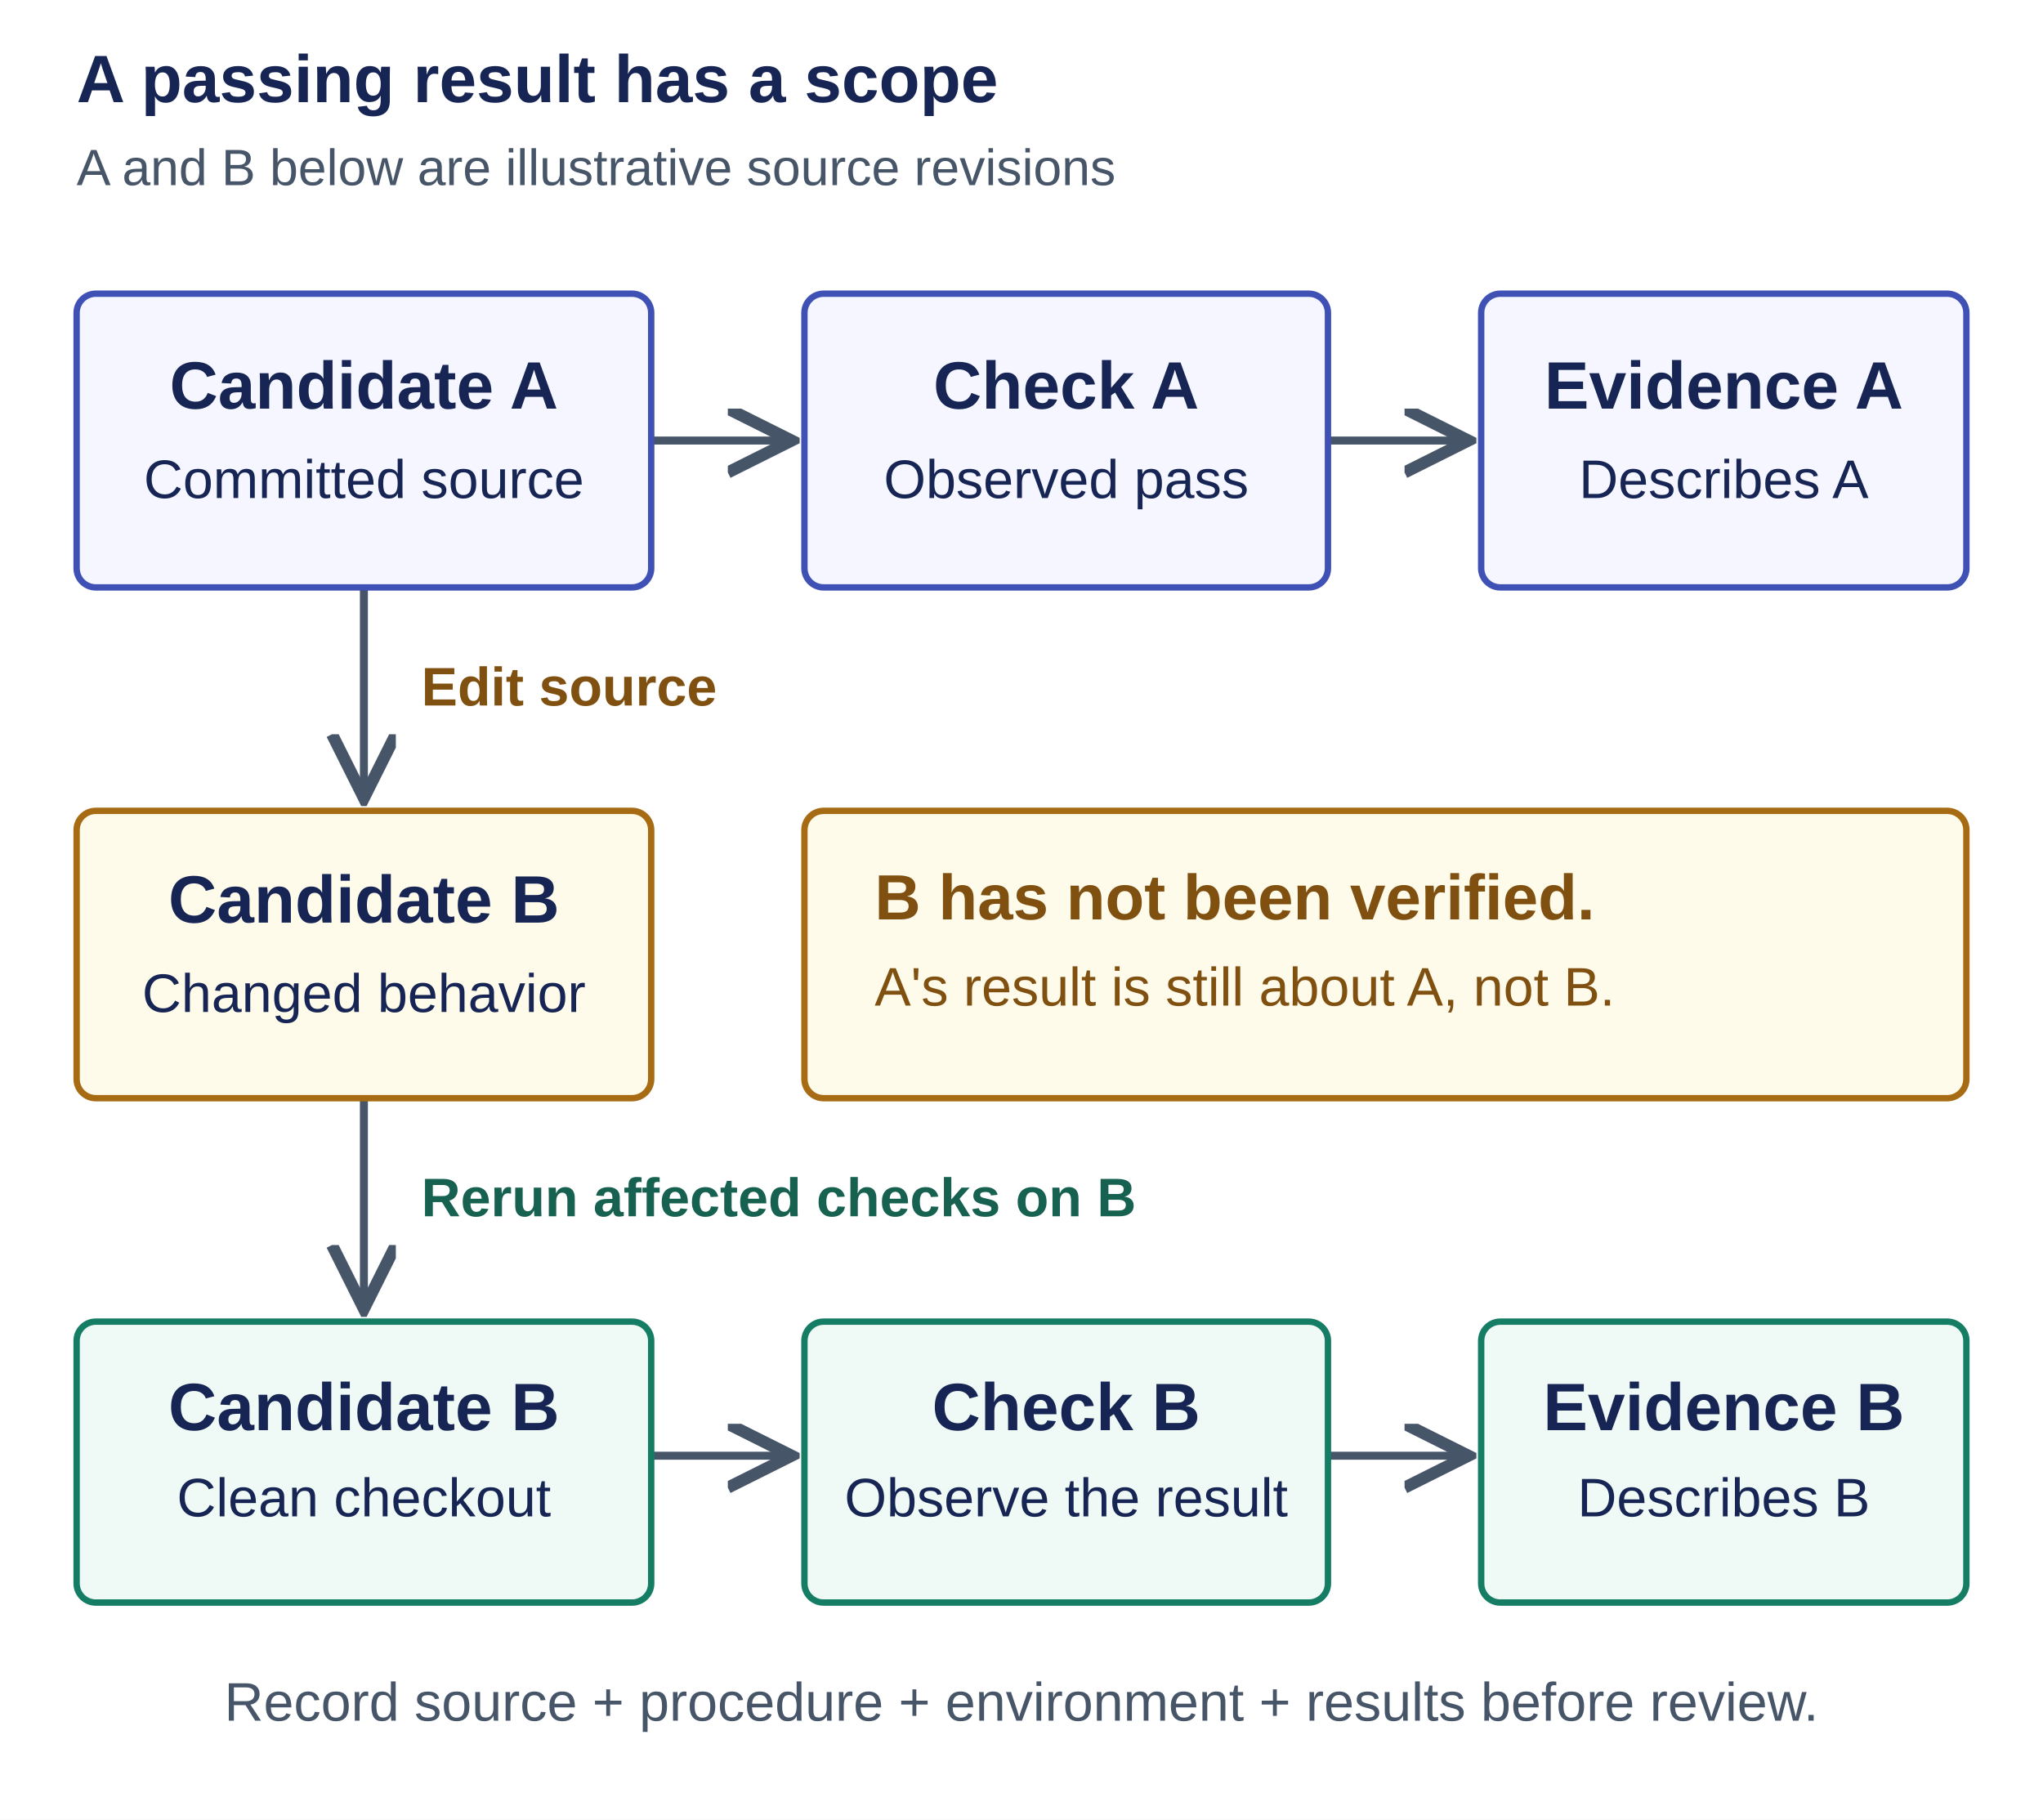
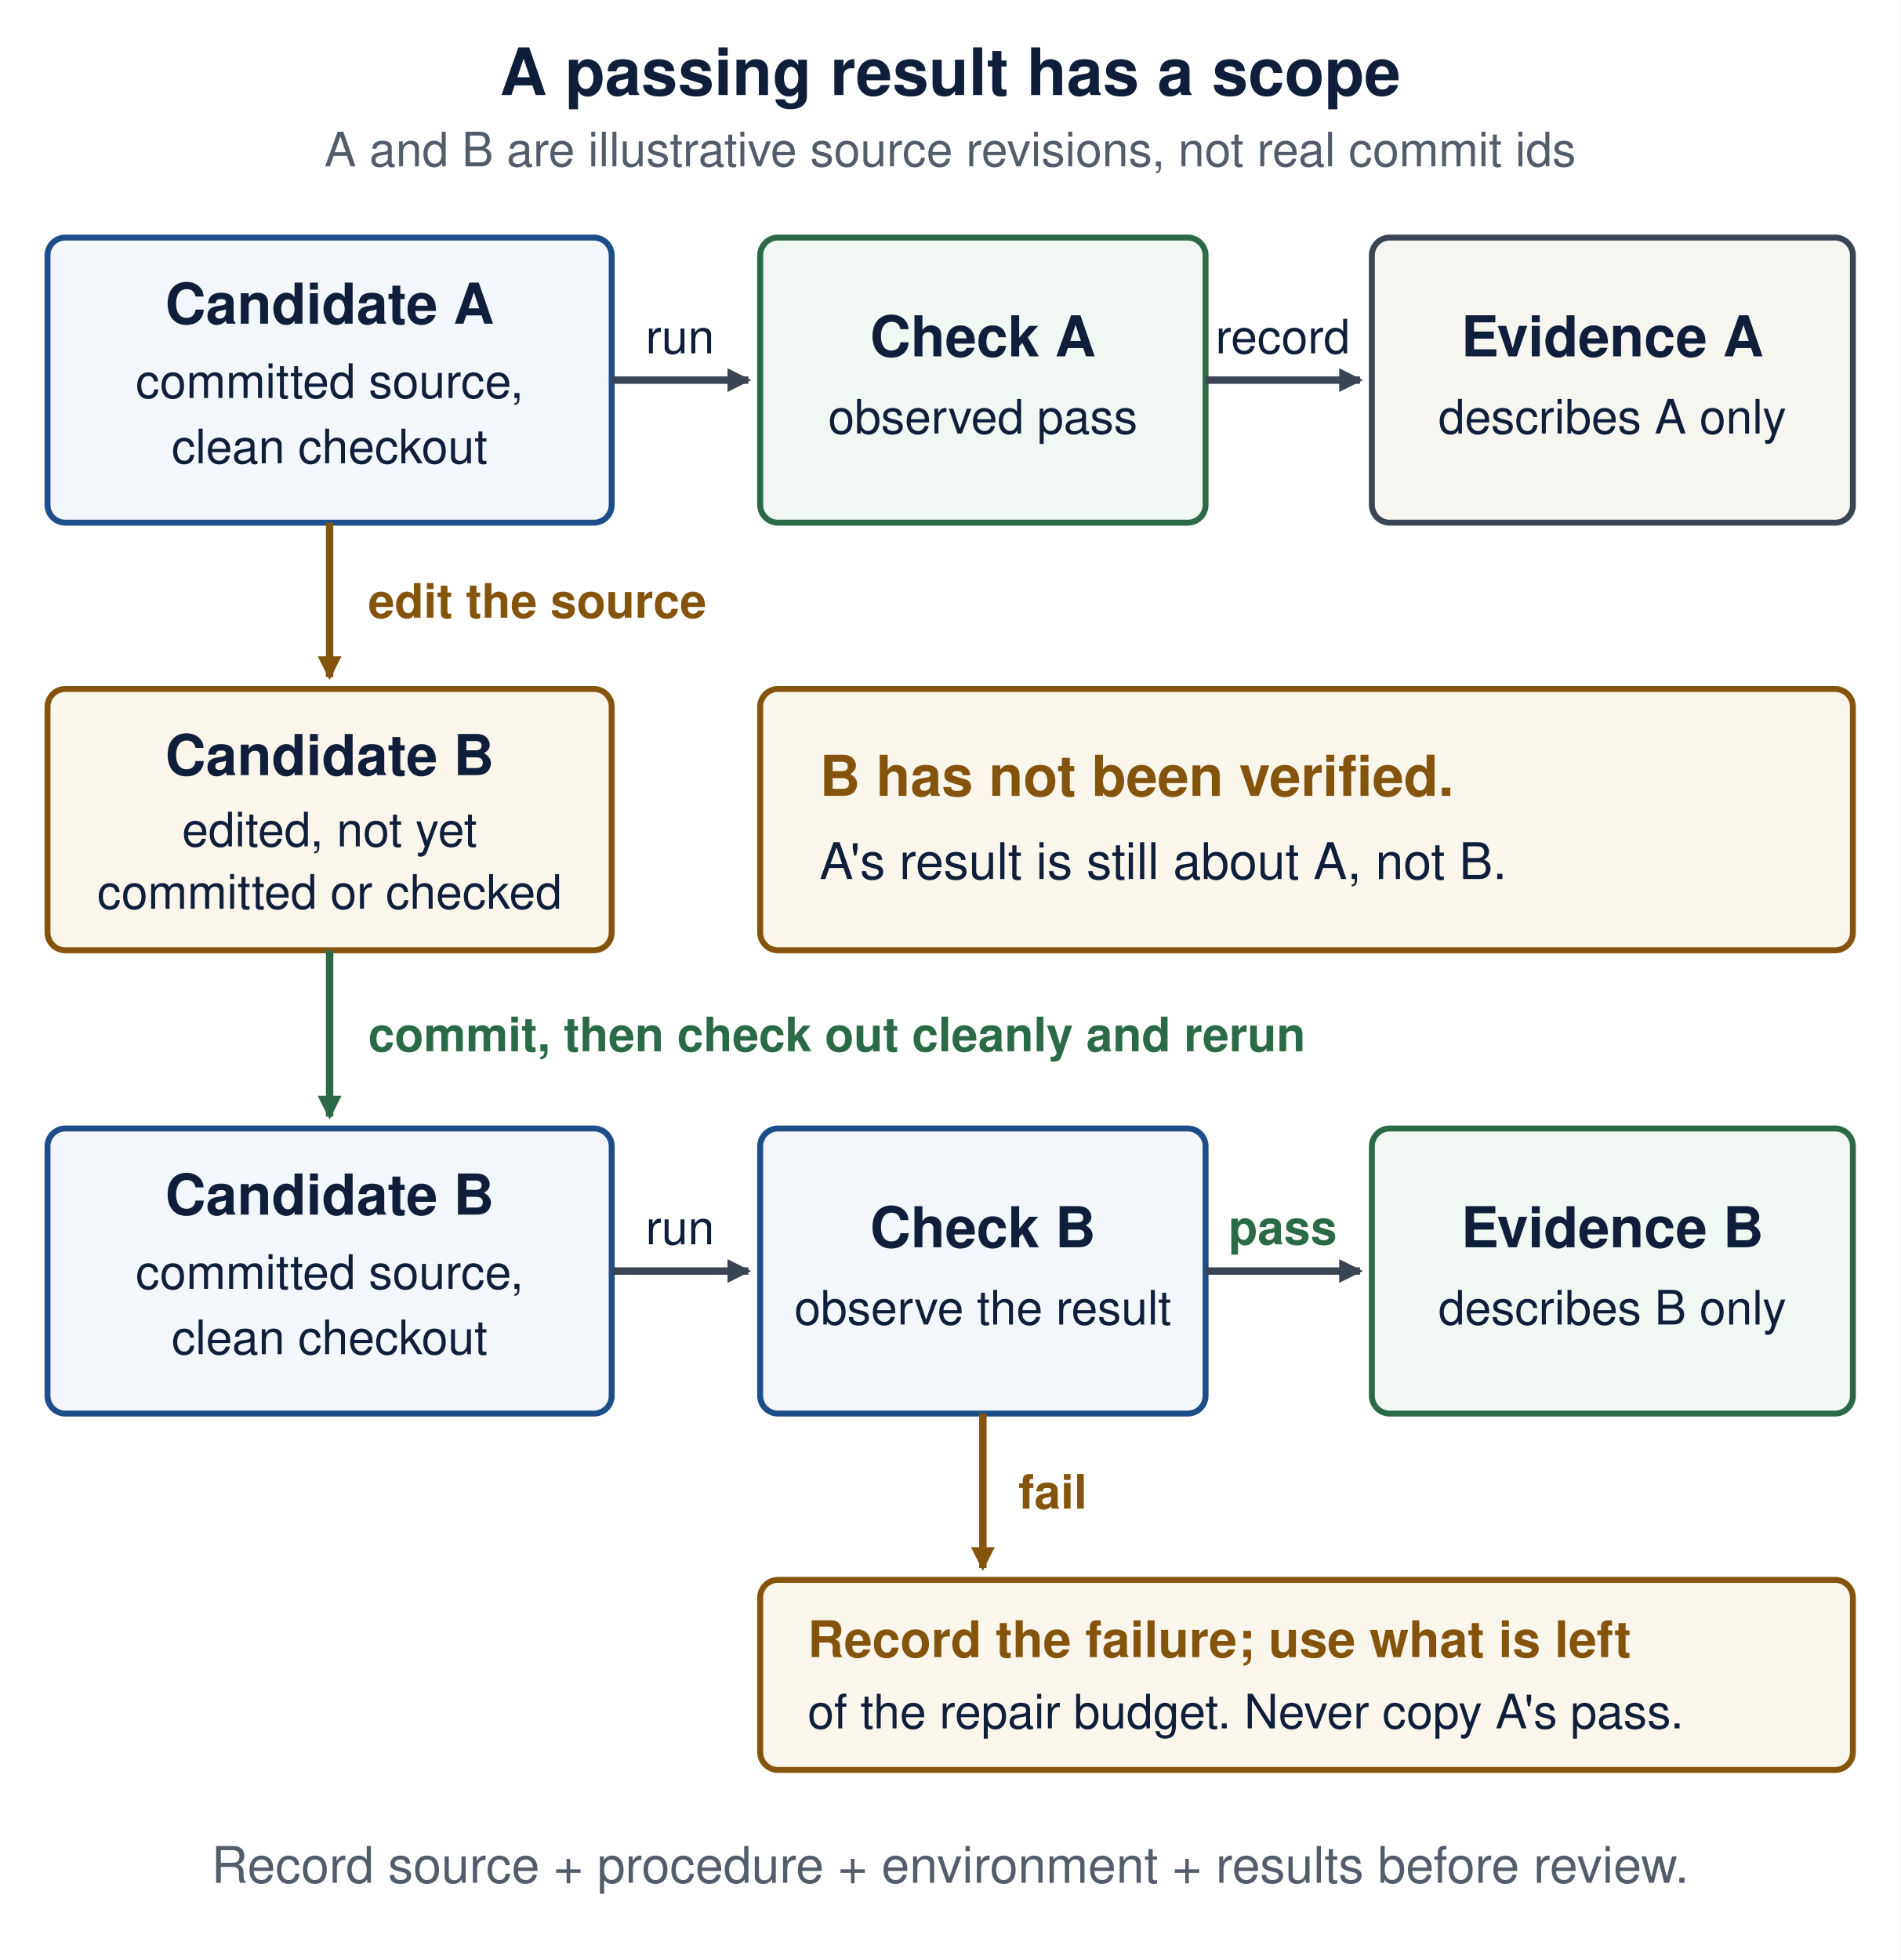
- <svg xmlns="http://www.w3.org/2000/svg" viewBox="0 0 640 570" role="img" aria-labelledby="title desc">
+ <svg xmlns="http://www.w3.org/2000/svg" viewBox="0 0 640 660" role="img" aria-labelledby="t d">
  <defs>
-     <marker id="arrow" markerWidth="9" markerHeight="9" refX="8" refY="4" orient="auto">
-       <path d="M0 0 L8 4 L0 8" fill="none" stroke="#475569" stroke-width="1.5" />
+     <marker id="a" markerWidth="10" markerHeight="10" refX="8" refY="5" orient="auto" markerUnits="userSpaceOnUse">
+       <path d="M1 1 L9 5 L1 9 Z" fill="#3b4453" />
+     </marker>
+     <marker id="g" markerWidth="10" markerHeight="10" refX="8" refY="5" orient="auto" markerUnits="userSpaceOnUse">
+       <path d="M1 1 L9 5 L1 9 Z" fill="#2a6a47" />
+     </marker>
+     <marker id="o" markerWidth="10" markerHeight="10" refX="8" refY="5" orient="auto" markerUnits="userSpaceOnUse">
+       <path d="M1 1 L9 5 L1 9 Z" fill="#84540c" />
    </marker>
  </defs>
-   <rect width="640" height="570" fill="#fff" />
-   <g font-family="Arial, Helvetica, sans-serif" fill="#172554">
-     <text x="24" y="32" font-size="21" font-weight="700">A passing result has a scope</text>
-     <text x="24" y="58" font-size="16" fill="#475569">A and B below are illustrative source revisions</text>
-     <g fill="none" stroke="#475569" stroke-width="2.5" marker-end="url(#arrow)">
-       <path d="M204 138 H248" />
-       <path d="M416 138 H460" />
-       <path d="M114 184 V250" />
-       <path d="M114 344 V410" />
-       <path d="M204 456 H248" />
-       <path d="M416 456 H460" />
+   <rect width="640" height="660" fill="#ffffff" />
+   <g font-family="Helvetica, Arial, 'Liberation Sans', sans-serif" fill="#0f1e3a">
+     <text x="320" y="32" text-anchor="middle" font-size="22" font-weight="700">A passing result has a scope</text>
+     <text x="320" y="56" text-anchor="middle" font-size="16" fill="#535c6b">A and B are illustrative source revisions, not real commit ids</text>
+     <rect x="16" y="80" width="190" height="96" rx="6" fill="#f3f6fa" stroke="#1d4e89" stroke-width="2" />
+     <rect x="256" y="80" width="150" height="96" rx="6" fill="#f1f7f3" stroke="#2a6a47" stroke-width="2" />
+     <rect x="462" y="80" width="162" height="96" rx="6" fill="#f7f5ef" stroke="#3b4453" stroke-width="2" />
+     <g text-anchor="middle">
+       <text x="111" y="109" font-size="19" font-weight="700">Candidate A</text>
+       <text x="111" y="134" font-size="16">committed source,</text>
+       <text x="111" y="156" font-size="16">clean checkout</text>
+       <text x="331" y="120" font-size="19" font-weight="700">Check A</text>
+       <text x="331" y="146" font-size="16">observed pass</text>
+       <text x="543" y="120" font-size="19" font-weight="700">Evidence A</text>
+       <text x="543" y="146" font-size="16">describes A only</text>
    </g>
-     <g fill="#f5f6ff" stroke="#4051b5" stroke-width="2">
-       <rect x="24" y="92" width="180" height="92" rx="6" />
-       <rect x="252" y="92" width="164" height="92" rx="6" />
-       <rect x="464" y="92" width="152" height="92" rx="6" />
+     <rect x="16" y="232" width="190" height="88" rx="6" fill="#fbf6ec" stroke="#84540c" stroke-width="2" />
+     <text x="111" y="261" text-anchor="middle" font-size="19" font-weight="700">Candidate B</text>
+     <text x="111" y="285" text-anchor="middle" font-size="16">edited, not yet</text>
+     <text x="111" y="306" text-anchor="middle" font-size="16">committed or checked</text>
+     <rect x="256" y="232" width="368" height="88" rx="6" fill="#fbf6ec" stroke="#84540c" stroke-width="2" />
+     <text x="276" y="268" font-size="19" font-weight="700" fill="#84540c">B has not been verified.</text>
+     <text x="276" y="296" font-size="17">A's result is still about A, not B.</text>
+     <rect x="16" y="380" width="190" height="96" rx="6" fill="#f3f6fa" stroke="#1d4e89" stroke-width="2" />
+     <rect x="256" y="380" width="150" height="96" rx="6" fill="#f3f6fa" stroke="#1d4e89" stroke-width="2" />
+     <rect x="462" y="380" width="162" height="96" rx="6" fill="#f1f7f3" stroke="#2a6a47" stroke-width="2" />
+     <g text-anchor="middle">
+       <text x="111" y="409" font-size="19" font-weight="700">Candidate B</text>
+       <text x="111" y="434" font-size="16">committed source,</text>
+       <text x="111" y="456" font-size="16">clean checkout</text>
+       <text x="331" y="420" font-size="19" font-weight="700">Check B</text>
+       <text x="331" y="446" font-size="16">observe the result</text>
+       <text x="543" y="420" font-size="19" font-weight="700">Evidence B</text>
+       <text x="543" y="446" font-size="16">describes B only</text>
    </g>
-     <g text-anchor="middle">
-       <text x="114" y="128" font-size="21" font-weight="700">Candidate A</text>
-       <text x="114" y="156" font-size="17">Committed source</text>
-       <text x="334" y="128" font-size="21" font-weight="700">Check A</text>
-       <text x="334" y="156" font-size="17">Observed pass</text>
-       <text x="540" y="128" font-size="21" font-weight="700">Evidence A</text>
-       <text x="540" y="156" font-size="17">Describes A</text>
+     <rect x="256" y="532" width="368" height="64" rx="6" fill="#fbf6ec" stroke="#84540c" stroke-width="2" />
+     <text x="272" y="558" font-size="17" font-weight="700" fill="#84540c">Record the failure; use what is left</text>
+     <text x="272" y="582" font-size="16">of the repair budget. Never copy A's pass.</text>
+     <g fill="none" stroke="#3b4453" stroke-width="2.5" marker-end="url(#a)">
+       <path d="M206 128 H252" />
+       <path d="M406 128 H458" />
+       <path d="M206 428 H252" />
+       <path d="M406 428 H458" />
    </g>
-     <text x="132" y="221" font-size="17" fill="#805010" font-weight="700">Edit source</text>
-     <rect x="24" y="254" width="180" height="90" rx="6" fill="#fffbeb" stroke="#a66b13" stroke-width="2" />
-     <text x="114" y="289" font-size="21" text-anchor="middle" font-weight="700">Candidate B</text>
-     <text x="114" y="317" font-size="17" text-anchor="middle">Changed behavior</text>
-     <rect x="252" y="254" width="364" height="90" rx="6" fill="#fffbeb" stroke="#a66b13" stroke-width="2" />
-     <text x="274" y="288" font-size="20" fill="#805010" font-weight="700">B has not been verified.</text>
-     <text x="274" y="315" font-size="17" fill="#805010">A's result is still about A, not B.</text>
-     <text x="132" y="381" font-size="17" fill="#16614f" font-weight="700">Rerun affected checks on B</text>
-     <g fill="#effaf6" stroke="#167d65" stroke-width="2">
-       <rect x="24" y="414" width="180" height="88" rx="6" />
-       <rect x="252" y="414" width="164" height="88" rx="6" />
-       <rect x="464" y="414" width="152" height="88" rx="6" />
+     <g font-size="16" text-anchor="middle">
+       <text x="229" y="119">run</text>
+       <text x="432" y="119">record</text>
+       <text x="229" y="419">run</text>
+       <text x="432" y="419" font-weight="700" fill="#2a6a47">pass</text>
    </g>
-     <g text-anchor="middle">
-       <text x="114" y="448" font-size="21" font-weight="700">Candidate B</text>
-       <text x="114" y="475" font-size="17">Clean checkout</text>
-       <text x="334" y="448" font-size="21" font-weight="700">Check B</text>
-       <text x="334" y="475" font-size="17">Observe the result</text>
-       <text x="540" y="448" font-size="21" font-weight="700">Evidence B</text>
-       <text x="540" y="475" font-size="17">Describes B</text>
-     </g>
-     <text x="320" y="539" text-anchor="middle" font-size="17" fill="#475569">Record source + procedure + environment + results before review.</text>
+     <path d="M111 176 V228" fill="none" stroke="#84540c" stroke-width="2.5" marker-end="url(#o)" />
+     <text x="124" y="208" font-size="16" font-weight="700" fill="#84540c">edit the source</text>
+     <path d="M111 320 V376" fill="none" stroke="#2a6a47" stroke-width="2.5" marker-end="url(#g)" />
+     <text x="124" y="354" font-size="16" font-weight="700" fill="#2a6a47">commit, then check out cleanly and rerun</text>
+     <path d="M331 476 V528" fill="none" stroke="#84540c" stroke-width="2.5" marker-end="url(#o)" />
+     <text x="343" y="508" font-size="16" font-weight="700" fill="#84540c">fail</text>
+     <text x="320" y="634" text-anchor="middle" font-size="17" fill="#535c6b">Record source + procedure + environment + results before review.</text>
  </g>
</svg>
